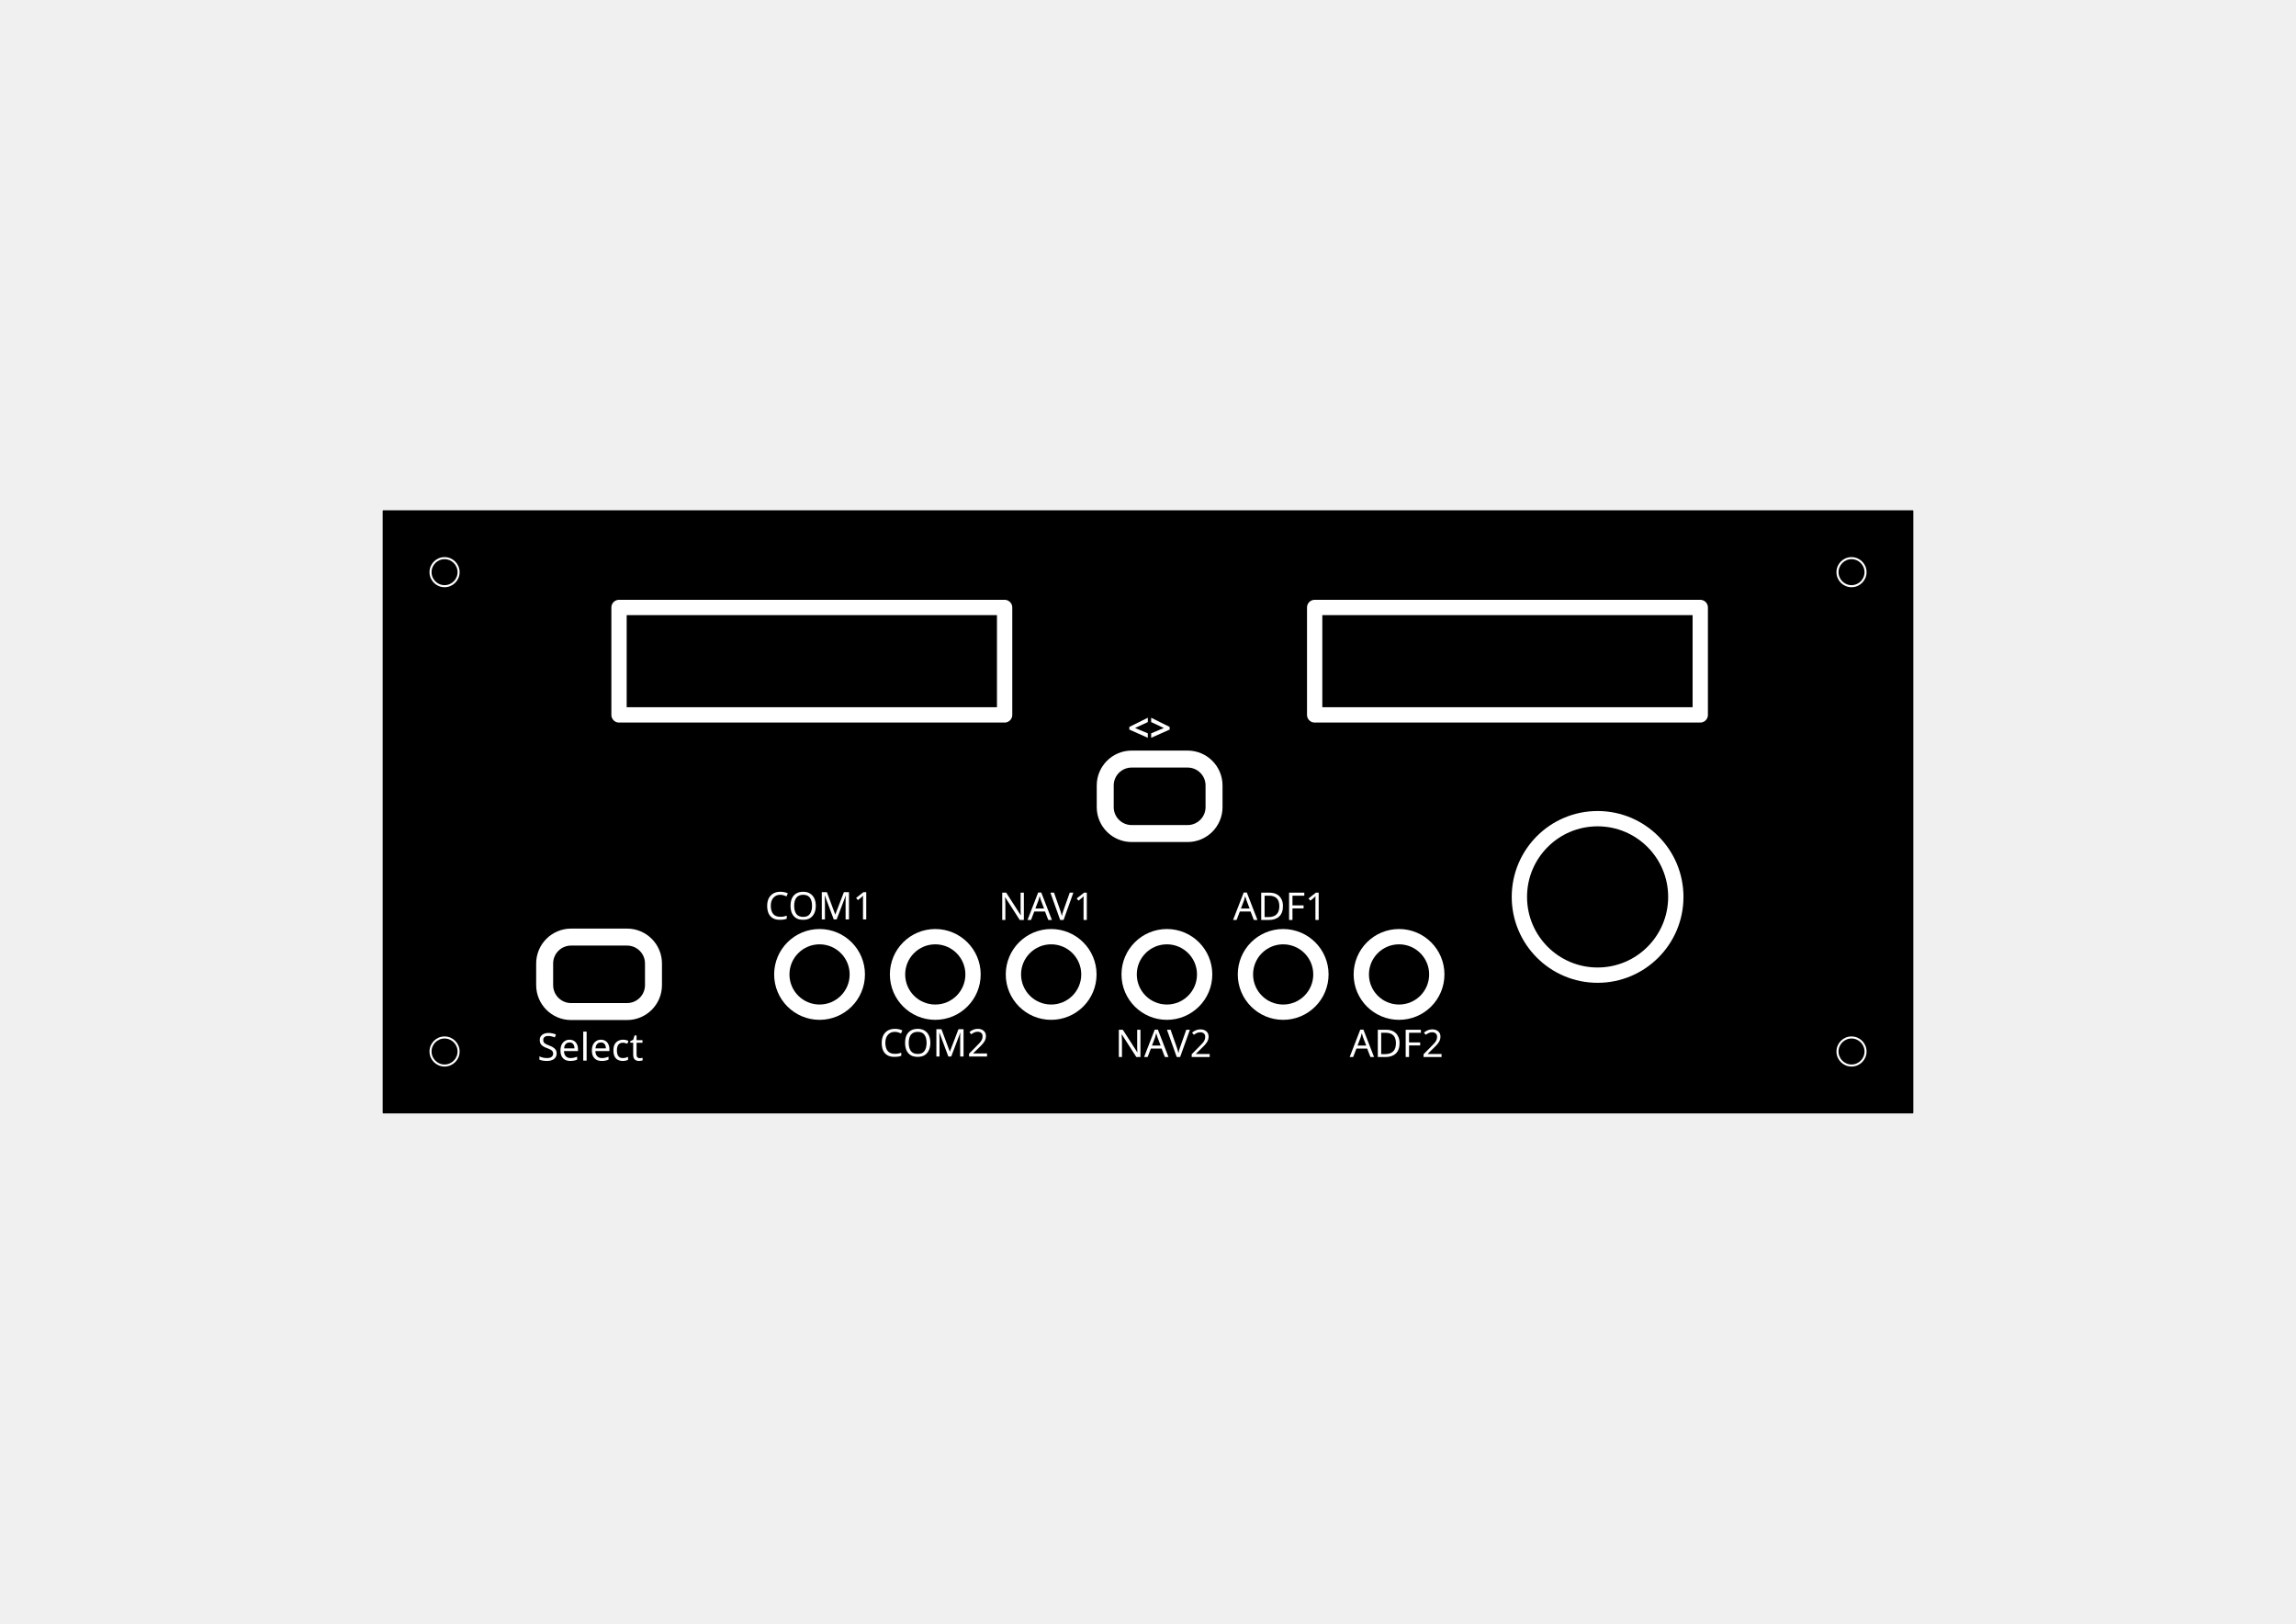
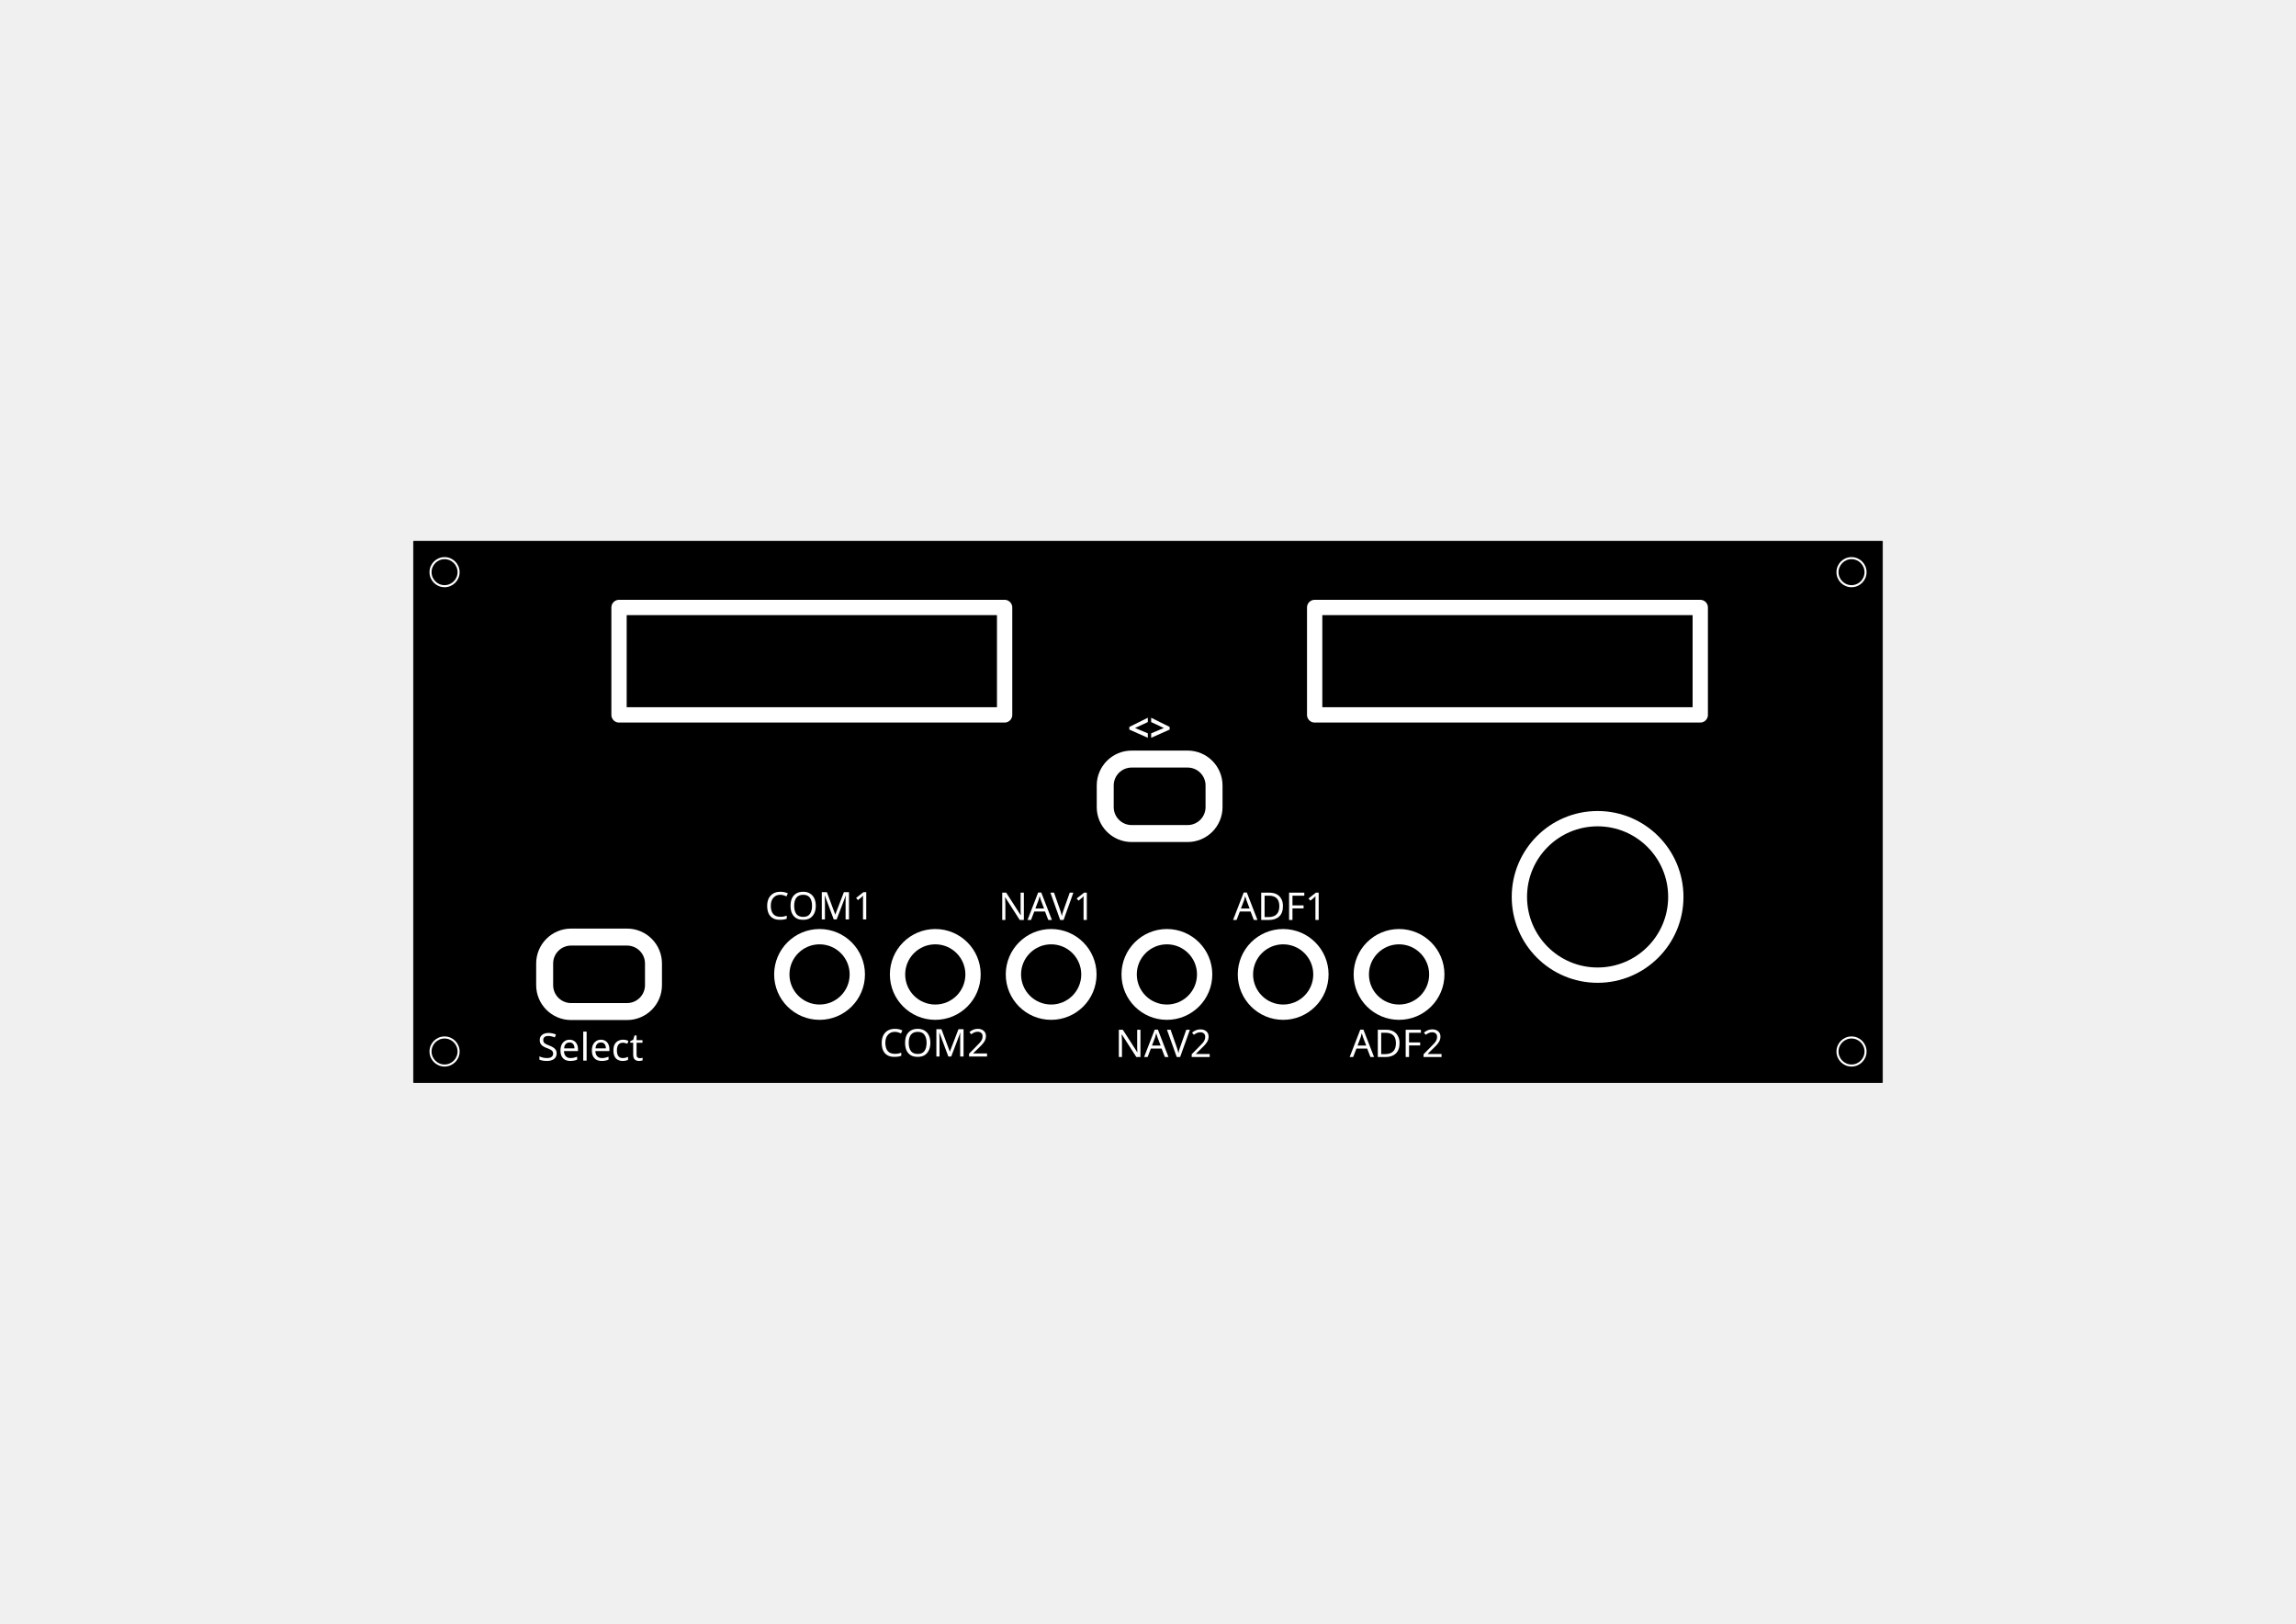
<svg xmlns="http://www.w3.org/2000/svg" version="1.1" width="297mm" height="210mm" viewBox="0 0 297 210" id="svg2263">
  <defs id="defs1947">
    <radialGradient id="radialGradient3661" gradientUnits="userSpaceOnUse" cy="29.149" cx="282.65" gradientTransform="matrix(.14777 .23089 -.2468 .15795 -26.318 -62.617)" r="19.571">
      <stop stop-color="#71b2f8" offset="0" id="stop1937" />
      <stop stop-color="#002795" offset="1" id="stop1939" />
    </radialGradient>
    <radialGradient id="radialGradient3817" gradientUnits="userSpaceOnUse" cy="33.9" cx="270.58" gradientTransform="matrix(.26631 .065024 -.17931 .73438 -60.668 -36.938)" r="19.571">
      <stop stop-color="#ff6d0f" offset="0" id="stop1942" />
      <stop stop-color="#ff1000" offset="1" id="stop1944" />
    </radialGradient>
  </defs>
  <g id="layer1" style="display:inline;opacity:1">
    <g id="g2643" transform="matrix(1,0,0,-1,0,210)">
      <path d="m 53.5,70 v 70" id="1" style="fill:none;stroke:#000000;stroke-width:0.1;stroke-linecap:butt;stroke-linejoin:miter" />
      <path d="m 53.5,70 h 190" id="2" style="fill:none;stroke:#000000;stroke-width:0.1;stroke-linecap:butt;stroke-linejoin:miter" />
      <path d="m 243.5,70 v 70" id="3" style="fill:none;stroke:#000000;stroke-width:0.1;stroke-linecap:butt;stroke-linejoin:miter" />
      <path d="m 53.5,140 h 190" id="4" style="fill:none;stroke:#000000;stroke-width:0.1;stroke-linecap:butt;stroke-linejoin:miter" />
      <path d="m 171,118.5 h 48" id="5" style="fill:none;stroke:#000000;stroke-width:0.1;stroke-linecap:butt;stroke-linejoin:miter" />
      <path d="m 171,130.5 v -12" id="6" style="fill:none;stroke:#000000;stroke-width:0.1;stroke-linecap:butt;stroke-linejoin:miter" />
      <path d="m 171,130.5 h 48" id="7" style="fill:none;stroke:#000000;stroke-width:0.1;stroke-linecap:butt;stroke-linejoin:miter" />
      <path d="m 219,130.5 v -12" id="8" style="fill:none;stroke:#000000;stroke-width:0.1;stroke-linecap:butt;stroke-linejoin:miter" />
      <path d="m 81,118.5 h 48" id="9" style="fill:none;stroke:#000000;stroke-width:0.1;stroke-linecap:butt;stroke-linejoin:miter" />
      <path d="m 81,130.5 v -12" id="10" style="fill:none;stroke:#000000;stroke-width:0.1;stroke-linecap:butt;stroke-linejoin:miter" />
      <path d="m 81,130.5 h 48" id="11" style="fill:none;stroke:#000000;stroke-width:0.1;stroke-linecap:butt;stroke-linejoin:miter" />
      <path d="m 129,130.5 v -12" id="12" style="fill:none;stroke:#000000;stroke-width:0.1;stroke-linecap:butt;stroke-linejoin:miter" />
      <circle transform="scale(-1,1)" id="circle1966" r="6.3" cy="94" cx="-206.65" style="fill:none;stroke:#000000;stroke-width:0.1;stroke-linecap:butt;stroke-linejoin:miter" />
      <path id="path1968" d="m 72.5,87.3 a 2.5,2.5 0 0 1 -1,-2" style="fill:none;stroke:#000000;stroke-width:0.1;stroke-linecap:butt;stroke-linejoin:miter" />
      <path id="path1970" d="M 74,87.8 A 2.5,2.5 0 0 1 72.5,87.3" style="fill:none;stroke:#000000;stroke-width:0.1;stroke-linecap:butt;stroke-linejoin:miter" />
      <path d="M 81,87.8 H 74" id="16" style="fill:none;stroke:#000000;stroke-width:0.1;stroke-linecap:butt;stroke-linejoin:miter" />
      <path id="path1973" d="M 82.5,87.3 A 2.5,2.5 0 0 1 81,87.8" style="fill:none;stroke:#000000;stroke-width:0.1;stroke-linecap:butt;stroke-linejoin:miter" />
      <path id="path1975" d="m 83.5,85.3 a 2.5,2.5 0 0 1 -1,2" style="fill:none;stroke:#000000;stroke-width:0.1;stroke-linecap:butt;stroke-linejoin:miter" />
      <path d="m 83.5,82.7 v 2.6" id="19" style="fill:none;stroke:#000000;stroke-width:0.1;stroke-linecap:butt;stroke-linejoin:miter" />
      <path id="path1978" d="m 82.5,80.7 a 2.5,2.5 0 0 1 1,2" style="fill:none;stroke:#000000;stroke-width:0.1;stroke-linecap:butt;stroke-linejoin:miter" />
      <path id="path1980" d="m 81,80.2 a 2.5,2.5 0 0 1 1.5,0.5" style="fill:none;stroke:#000000;stroke-width:0.1;stroke-linecap:butt;stroke-linejoin:miter" />
      <path d="M 81,80.2 H 74" id="22" style="fill:none;stroke:#000000;stroke-width:0.1;stroke-linecap:butt;stroke-linejoin:miter" />
      <path id="path1983" d="M 72.5,80.7 A 2.5,2.5 0 0 1 74,80.2" style="fill:none;stroke:#000000;stroke-width:0.1;stroke-linecap:butt;stroke-linejoin:miter" />
      <path id="path1985" d="m 71.5,82.7 a 2.5,2.5 0 0 1 1,-2" style="fill:none;stroke:#000000;stroke-width:0.1;stroke-linecap:butt;stroke-linejoin:miter" />
      <path d="m 71.5,82.7 v 2.6" id="25" style="fill:none;stroke:#000000;stroke-width:0.1;stroke-linecap:butt;stroke-linejoin:miter" />
      <path id="path1988" d="m 143.5,110.3 a 2.5,2.5 0 0 1 -1,-2" style="fill:none;stroke:#000000;stroke-width:0.1;stroke-linecap:butt;stroke-linejoin:miter" />
      <path id="path1990" d="m 145,110.8 a 2.5,2.5 0 0 1 -1.5,-0.5" style="fill:none;stroke:#000000;stroke-width:0.1;stroke-linecap:butt;stroke-linejoin:miter" />
      <path d="m 152,110.8 h -7" id="28" style="fill:none;stroke:#000000;stroke-width:0.1;stroke-linecap:butt;stroke-linejoin:miter" />
      <path id="path1993" d="m 153.5,110.3 a 2.5,2.5 0 0 1 -1.5,0.5" style="fill:none;stroke:#000000;stroke-width:0.1;stroke-linecap:butt;stroke-linejoin:miter" />
      <path id="path1995" d="m 154.5,108.3 a 2.5,2.5 0 0 1 -1,2" style="fill:none;stroke:#000000;stroke-width:0.1;stroke-linecap:butt;stroke-linejoin:miter" />
      <path d="m 154.5,105.7 v 2.6" id="31" style="fill:none;stroke:#000000;stroke-width:0.1;stroke-linecap:butt;stroke-linejoin:miter" />
      <path id="path1998" d="m 153.5,103.7 a 2.5,2.5 0 0 1 1,2" style="fill:none;stroke:#000000;stroke-width:0.1;stroke-linecap:butt;stroke-linejoin:miter" />
      <path id="path2000" d="m 152,103.2 a 2.5,2.5 0 0 1 1.5,0.5" style="fill:none;stroke:#000000;stroke-width:0.1;stroke-linecap:butt;stroke-linejoin:miter" />
      <path d="m 152,103.2 h -7" id="34" style="fill:none;stroke:#000000;stroke-width:0.1;stroke-linecap:butt;stroke-linejoin:miter" />
      <path id="path2003" d="m 143.5,103.7 a 2.5,2.5 0 0 1 1.5,-0.5" style="fill:none;stroke:#000000;stroke-width:0.1;stroke-linecap:butt;stroke-linejoin:miter" />
      <path id="path2005" d="m 142.5,105.7 a 2.5,2.5 0 0 1 1,-2" style="fill:none;stroke:#000000;stroke-width:0.1;stroke-linecap:butt;stroke-linejoin:miter" />
      <path d="m 142.5,105.7 v 2.6" id="37" style="fill:none;stroke:#000000;stroke-width:0.1;stroke-linecap:butt;stroke-linejoin:miter" />
      <circle transform="scale(-1,1)" id="circle2008" r="4.3" cy="84.1" cx="-181" style="fill:none;stroke:#000000;stroke-width:0.1;stroke-linecap:butt;stroke-linejoin:miter" />
      <circle transform="scale(-1,1)" id="circle2010" r="4.3" cy="84.1" cx="-106" style="fill:none;stroke:#000000;stroke-width:0.1;stroke-linecap:butt;stroke-linejoin:miter" />
      <circle transform="scale(-1,1)" id="circle2012" r="4.3" cy="84.1" cx="-136" style="fill:none;stroke:#000000;stroke-width:0.1;stroke-linecap:butt;stroke-linejoin:miter" />
      <circle transform="scale(-1,1)" id="circle2014" r="4.3" cy="84.1" cx="-121" style="fill:none;stroke:#000000;stroke-width:0.1;stroke-linecap:butt;stroke-linejoin:miter" />
      <circle transform="scale(-1,1)" id="circle2016" r="4.3" cy="84.1" cx="-151" style="fill:none;stroke:#000000;stroke-width:0.1;stroke-linecap:butt;stroke-linejoin:miter" />
      <circle transform="scale(-1,1)" id="circle2018" r="4.3" cy="84.1" cx="-166" style="fill:none;stroke:#000000;stroke-width:0.1;stroke-linecap:butt;stroke-linejoin:miter" />
      <circle transform="scale(-1,1)" id="circle2020" r="1.8" cy="136" cx="-239.5" style="fill:none;stroke:#000000;stroke-width:0.1;stroke-linecap:butt;stroke-linejoin:miter" />
      <circle transform="scale(-1,1)" id="circle2022" r="1.8" cy="74" cx="-239.5" style="fill:none;stroke:#000000;stroke-width:0.1;stroke-linecap:butt;stroke-linejoin:miter" />
      <circle transform="scale(-1,1)" id="circle2024" r="1.8" cy="136" cx="-57.5" style="fill:none;stroke:#000000;stroke-width:0.1;stroke-linecap:butt;stroke-linejoin:miter" />
      <circle transform="scale(-1,1)" id="circle2026" r="1.8" cy="74" cx="-57.5" style="fill:none;stroke:#000000;stroke-width:0.1;stroke-linecap:butt;stroke-linejoin:miter" />
    </g>
-     <rect style="opacity:1;fill:#000000;fill-opacity:1;stroke:#000000;stroke-width:0.178;stroke-linejoin:round;stroke-miterlimit:4;stroke-dasharray:none;stroke-opacity:1" id="rect3152" width="197.822" height="77.822" x="49.589" y="66.089" ry="0" />
+     <rect style="opacity:1;fill:#000000;fill-opacity:1;stroke:#000000;stroke-width:0.165;stroke-linejoin:round;stroke-miterlimit:4;stroke-dasharray:none;stroke-opacity:1" id="rect3152" width="189.835" height="69.835" x="53.583" y="70.083" ry="0" />
  </g>
  <g id="layer2" style="display:inline;opacity:1">
    <rect style="display:inline;opacity:1;fill:#000000;fill-opacity:1;stroke:#ffffff;stroke-width:1.98;stroke-linejoin:round;stroke-miterlimit:4;stroke-dasharray:none;stroke-opacity:1" id="rect2613" width="49.879" height="13.895" x="80.074" y="78.566" />
    <rect style="display:inline;opacity:1;fill:#000000;fill-opacity:1;stroke:#ffffff;stroke-width:1.98;stroke-linejoin:round;stroke-miterlimit:4;stroke-dasharray:none;stroke-opacity:1" id="rect2613-3" width="49.879" height="13.895" x="170.059" y="78.566" />
    <rect style="display:inline;opacity:1;fill:#000000;fill-opacity:1;stroke:#ffffff;stroke-width:2.196;stroke-linejoin:round;stroke-miterlimit:4;stroke-dasharray:none;stroke-opacity:1" id="rect2631" width="14.076" height="9.631" x="142.967" y="98.174" ry="3.417" />
    <rect style="display:inline;opacity:1;fill:#000000;fill-opacity:1;stroke:#ffffff;stroke-width:2.196;stroke-linejoin:round;stroke-miterlimit:4;stroke-dasharray:none;stroke-opacity:1" id="rect2631-6" width="14.076" height="9.631" x="70.455" y="121.197" ry="3.417" />
    <ellipse style="display:inline;opacity:1;fill:#000000;fill-rule:evenodd;stroke:#ffffff;stroke-width:1.98;stroke-miterlimit:4;stroke-dasharray:none" id="path880" cx="106.014" cy="126.027" rx="4.883" ry="4.883" />
    <ellipse style="display:inline;opacity:1;fill:#000000;fill-rule:evenodd;stroke:#ffffff;stroke-width:1.98;stroke-miterlimit:4;stroke-dasharray:none" id="path880-3" cx="120.984" cy="126.027" rx="4.883" ry="4.883" />
    <ellipse style="display:inline;opacity:1;fill:#000000;fill-rule:evenodd;stroke:#ffffff;stroke-width:1.98;stroke-miterlimit:4;stroke-dasharray:none" id="path880-6" cx="135.973" cy="126.027" rx="4.883" ry="4.883" />
    <ellipse style="display:inline;opacity:1;fill:#000000;fill-rule:evenodd;stroke:#ffffff;stroke-width:1.98;stroke-miterlimit:4;stroke-dasharray:none" id="path880-3-7" cx="150.944" cy="126.027" rx="4.883" ry="4.883" />
    <ellipse style="display:inline;opacity:1;fill:#000000;fill-rule:evenodd;stroke:#ffffff;stroke-width:1.98;stroke-miterlimit:4;stroke-dasharray:none" id="path880-3-5" cx="165.985" cy="126.027" rx="4.883" ry="4.883" />
    <ellipse style="display:inline;opacity:1;fill:#000000;fill-rule:evenodd;stroke:#ffffff;stroke-width:1.98;stroke-miterlimit:4;stroke-dasharray:none" id="path880-6-3" cx="180.974" cy="126.027" rx="4.883" ry="4.883" />
    <circle style="fill:#000000;fill-rule:evenodd;stroke:#ffffff;stroke-width:0.268" id="path885" cx="57.506" cy="74.001" r="1.814" />
    <circle style="opacity:1;fill:#000000;fill-rule:evenodd;stroke:#ffffff;stroke-width:0.268" id="path885-3" cx="57.506" cy="135.995" r="1.814" />
    <ellipse style="opacity:1;fill:#000000;fill-rule:evenodd;stroke:#ffffff;stroke-width:0.268" id="path885-3-6" cx="239.504" cy="135.995" rx="1.814" ry="1.814" />
    <ellipse style="opacity:1;fill:#000000;fill-rule:evenodd;stroke:#ffffff;stroke-width:0.268" id="path885-3-6-7" cx="239.504" cy="74.001" rx="1.814" ry="1.814" />
    <ellipse style="display:inline;opacity:1;fill:#000000;fill-rule:evenodd;stroke:#ffffff;stroke-width:1.98;stroke-miterlimit:4;stroke-dasharray:none" id="path880-3-6-3-3" cx="206.658" cy="116.001" rx="10.118" ry="10.119" />
  </g>
  <g id="layer4" style="display:inline">
    <text xml:space="preserve" style="font-style:normal;font-weight:normal;font-size:4.939px;line-height:1.25;font-family:sans-serif;letter-spacing:0px;word-spacing:0px;display:inline;opacity:1;fill:#ffffff;fill-opacity:1;stroke:none;stroke-width:0.529;stroke-miterlimit:4;stroke-dasharray:none" x="98.941" y="118.914" id="text4982-3-2" transform="scale(1.000001,0.9999985)">
      <tspan id="tspan4980-6-61" x="98.941" y="118.914" style="fill:#ffffff;stroke-width:0.529;stroke-miterlimit:4;stroke-dasharray:none">COM1</tspan>
    </text>
    <text xml:space="preserve" style="font-style:normal;font-weight:normal;font-size:4.939px;line-height:1.25;font-family:sans-serif;letter-spacing:0px;word-spacing:0px;display:inline;opacity:1;fill:#ffffff;fill-opacity:1;stroke:none;stroke-width:0.529;stroke-miterlimit:4;stroke-dasharray:none" x="129.161" y="118.983" id="text4982-3">
      <tspan id="tspan4980-6" x="129.161" y="118.983" style="fill:#ffffff;stroke-width:0.529;stroke-miterlimit:4;stroke-dasharray:none">NAV1</tspan>
    </text>
    <text xml:space="preserve" style="font-style:normal;font-weight:normal;font-size:4.939px;line-height:1.25;font-family:sans-serif;letter-spacing:0px;word-spacing:0px;display:inline;opacity:1;fill:#ffffff;fill-opacity:1;stroke:none;stroke-width:0.529;stroke-miterlimit:4;stroke-dasharray:none" x="159.505" y="118.983" id="text4982-3-9">
      <tspan id="tspan4980-6-2" x="159.505" y="118.983" style="fill:#ffffff;stroke-width:0.529;stroke-miterlimit:4;stroke-dasharray:none">ADF1</tspan>
    </text>
    <text xml:space="preserve" style="font-style:normal;font-weight:normal;font-size:4.939px;line-height:1.25;font-family:sans-serif;letter-spacing:0px;word-spacing:0px;display:inline;opacity:1;fill:#ffffff;fill-opacity:1;stroke:none;stroke-width:0.529;stroke-miterlimit:4;stroke-dasharray:none" x="69.524" y="137.17" id="text4982">
      <tspan id="tspan4980" x="69.524" y="137.17" style="fill:#ffffff;stroke-width:0.529;stroke-miterlimit:4;stroke-dasharray:none">Select</tspan>
    </text>
    <text xml:space="preserve" style="font-style:normal;font-weight:normal;font-size:4.939px;line-height:1.25;font-family:sans-serif;letter-spacing:0px;word-spacing:0px;display:inline;opacity:1;fill:#ffffff;fill-opacity:1;stroke:none;stroke-width:0.529;stroke-miterlimit:4;stroke-dasharray:none" x="113.758" y="136.64" id="text4982-3-0">
      <tspan id="tspan4980-6-6" x="113.758" y="136.64" style="fill:#ffffff;stroke-width:0.529;stroke-miterlimit:4;stroke-dasharray:none">COM2</tspan>
    </text>
    <text xml:space="preserve" style="font-style:normal;font-weight:normal;font-size:4.939px;line-height:1.25;font-family:sans-serif;letter-spacing:0px;word-spacing:0px;display:inline;opacity:1;fill:#ffffff;fill-opacity:1;stroke:none;stroke-width:0.529;stroke-miterlimit:4;stroke-dasharray:none" x="144.242" y="136.71" id="text4982-3-0-8">
      <tspan id="tspan4980-6-6-7" x="144.242" y="136.71" style="fill:#ffffff;stroke-width:0.529;stroke-miterlimit:4;stroke-dasharray:none">NAV2</tspan>
    </text>
    <text xml:space="preserve" style="font-style:normal;font-weight:normal;font-size:4.939px;line-height:1.25;font-family:sans-serif;letter-spacing:0px;word-spacing:0px;display:inline;opacity:1;fill:#ffffff;fill-opacity:1;stroke:none;stroke-width:0.529;stroke-miterlimit:4;stroke-dasharray:none" x="174.587" y="136.71" id="text4982-3-0-8-0">
      <tspan id="tspan4980-6-6-7-2" x="174.587" y="136.71" style="fill:#ffffff;stroke-width:0.529;stroke-miterlimit:4;stroke-dasharray:none">ADF2</tspan>
    </text>
    <text xml:space="preserve" style="font-style:normal;font-weight:normal;font-size:4.939px;line-height:1.25;font-family:sans-serif;letter-spacing:0px;word-spacing:0px;display:inline;opacity:1;fill:#ffffff;fill-opacity:1;stroke:none;stroke-width:0.529;stroke-miterlimit:4;stroke-dasharray:none" x="145.867" y="95.907" id="text4982-3-2-7" transform="scale(1.000001,0.9999985)">
      <tspan x="145.867" y="95.907" style="font-style:normal;font-variant:normal;font-weight:bold;font-stretch:normal;font-family:sans-serif;-inkscape-font-specification:'sans-serif Bold';fill:#ffffff;stroke-width:0.529;stroke-miterlimit:4;stroke-dasharray:none" id="tspan1555">&lt;&gt;</tspan>
    </text>
  </g>
</svg>
